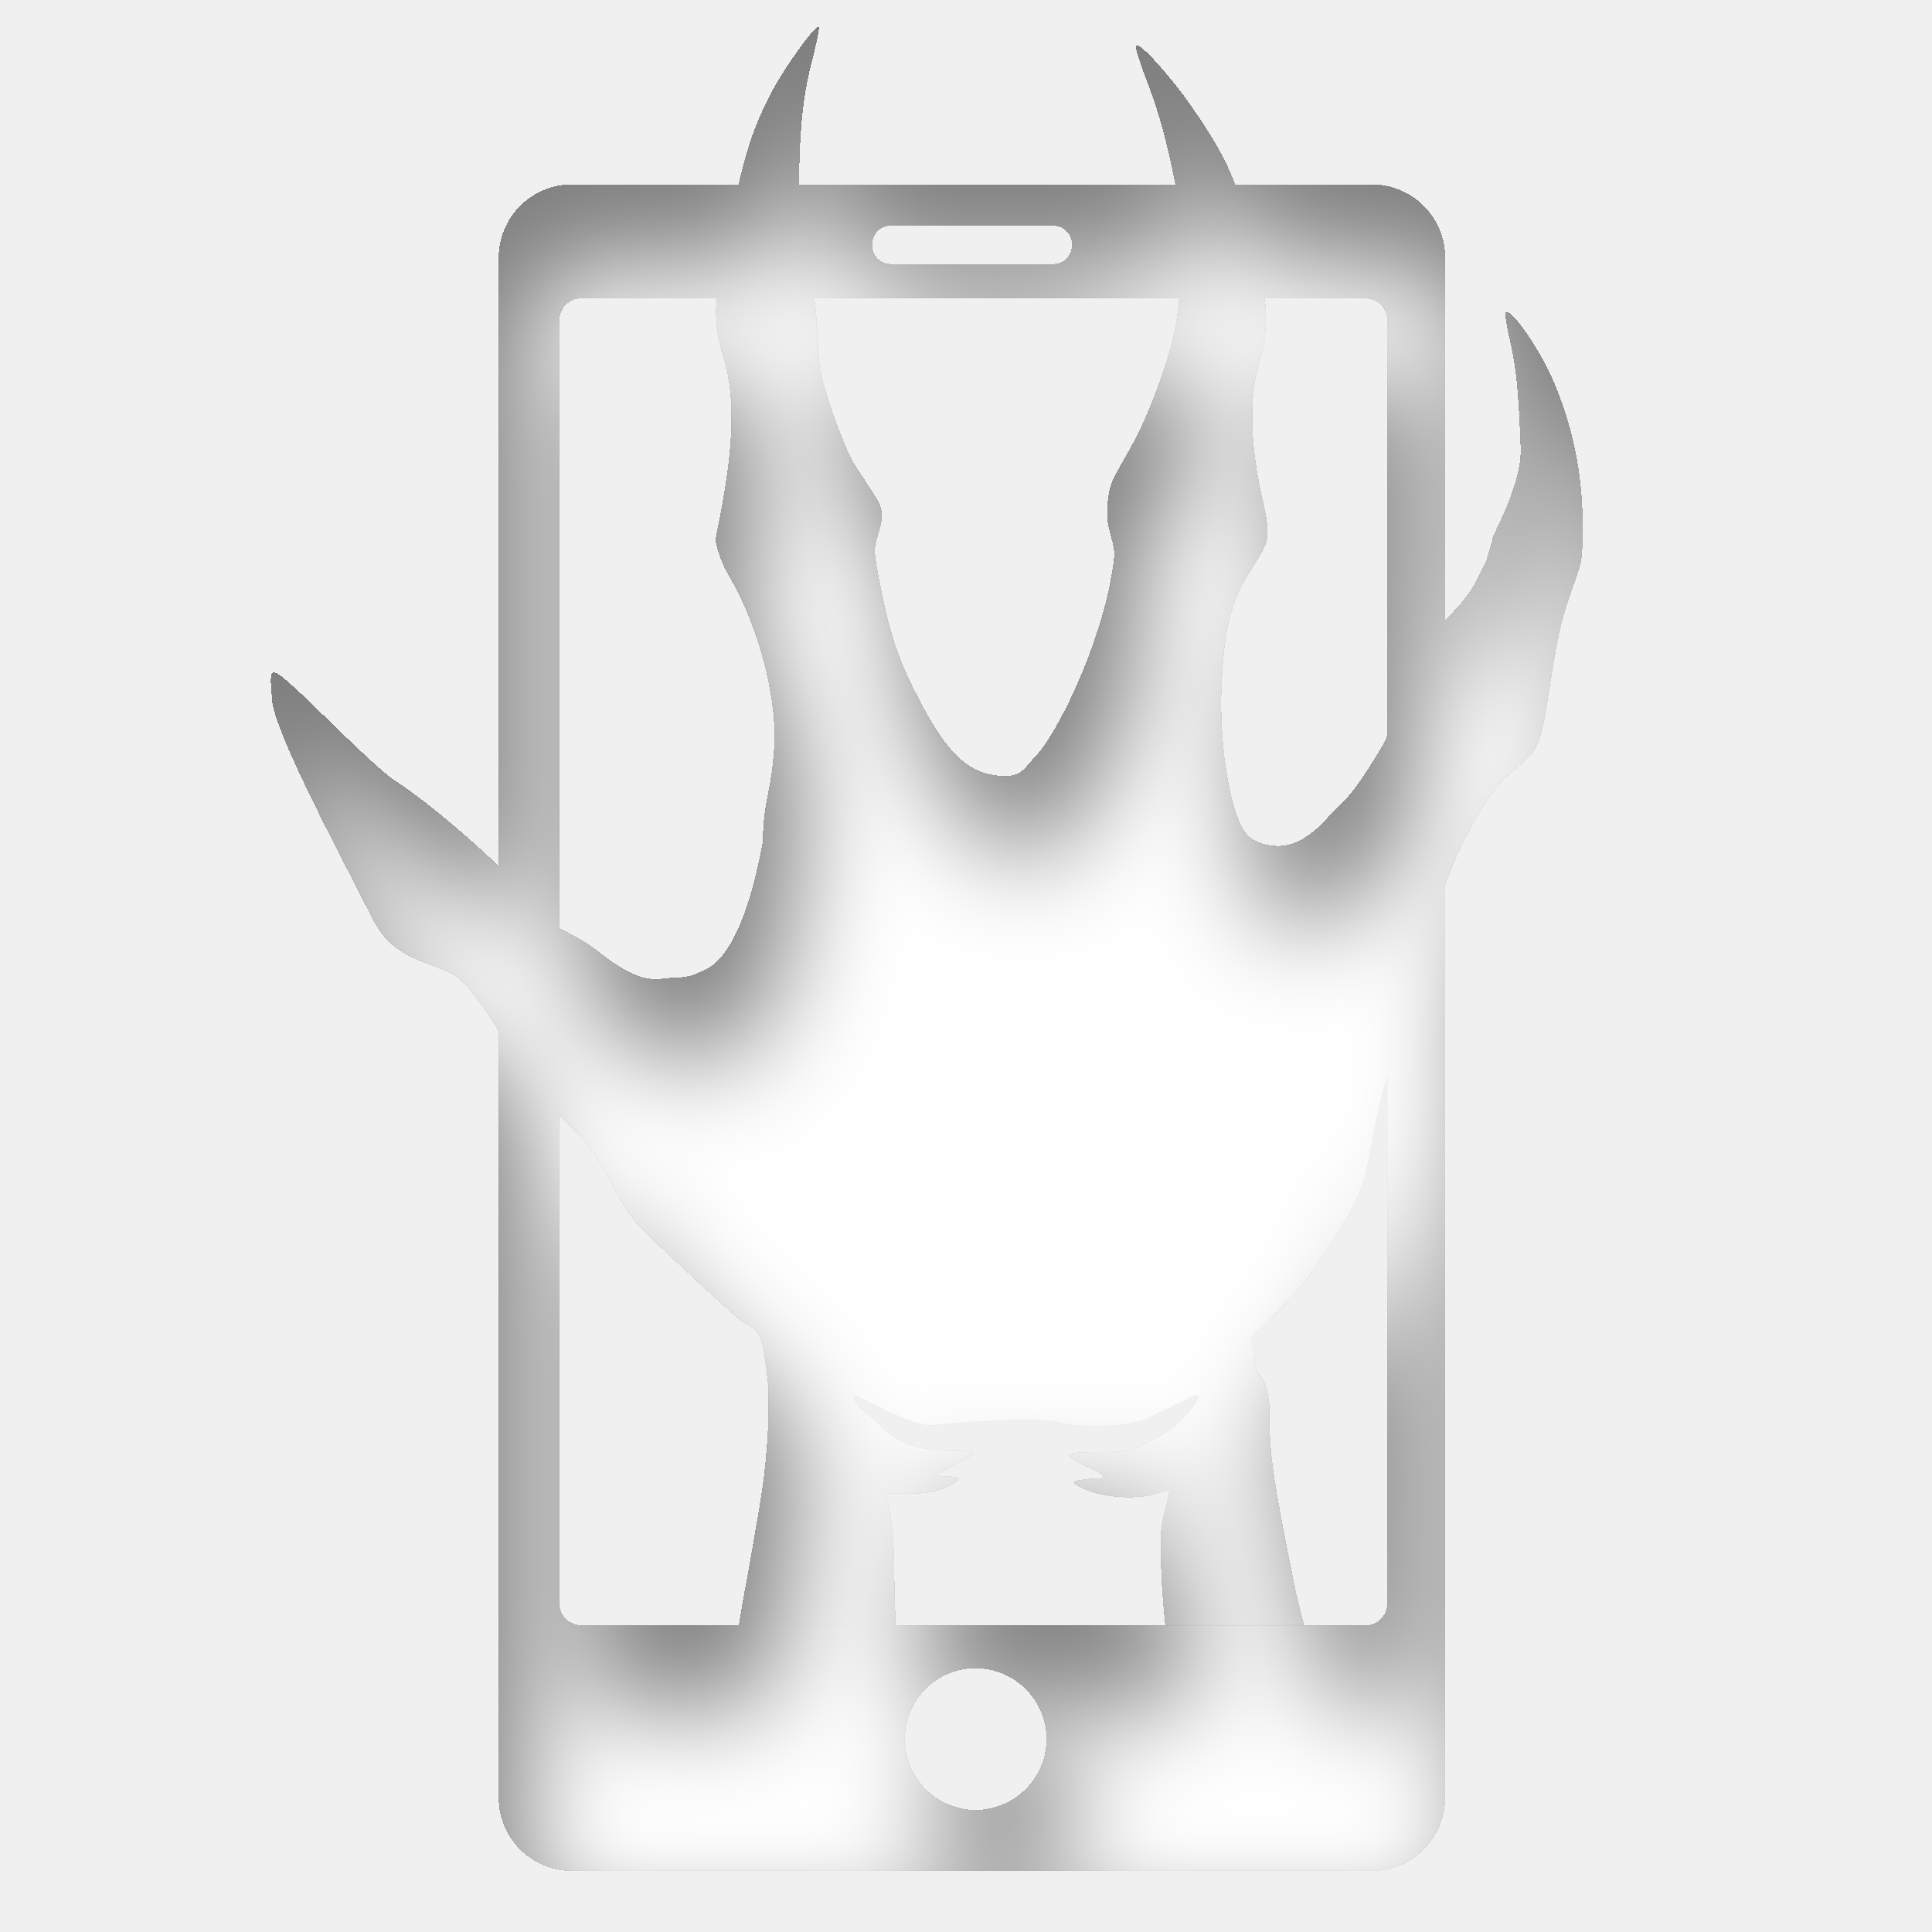
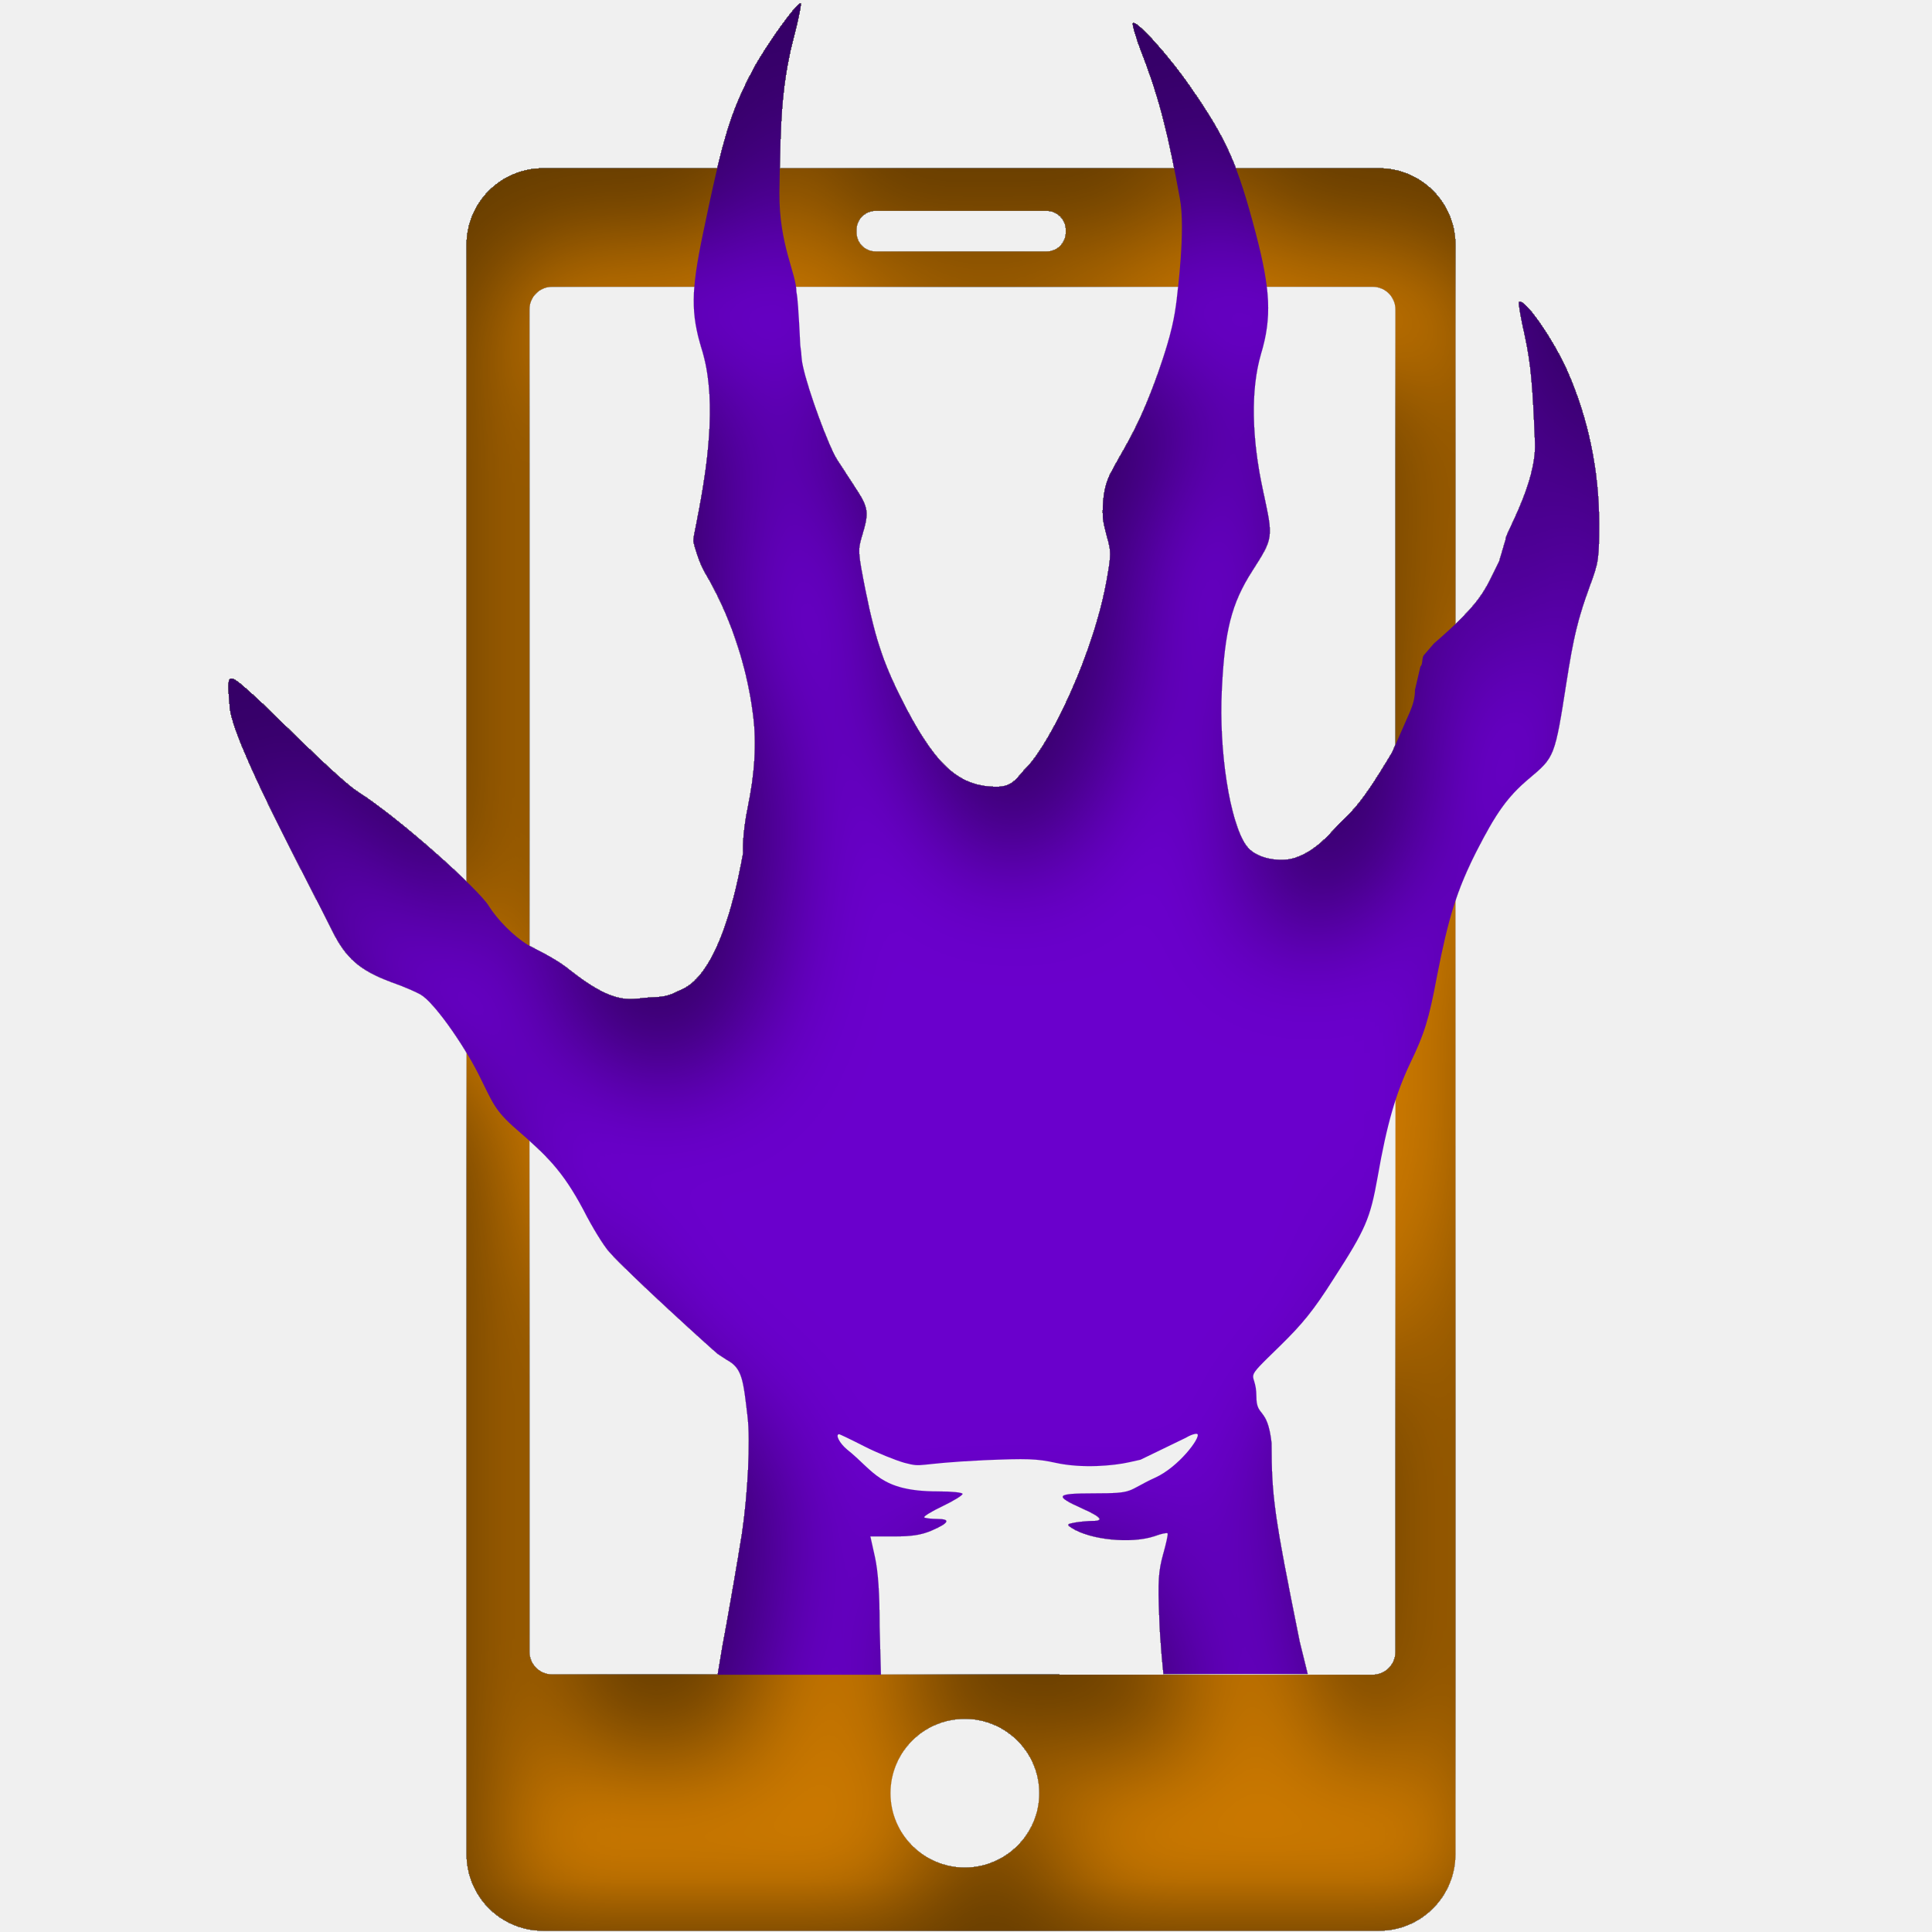
<svg xmlns="http://www.w3.org/2000/svg" width="72" height="72" viewBox="0 0 72 72" fill="none" version="1.1" id="svg3">
  <g filter="url(#filter0_i_9_17)" id="g2" clip-path="none" transform="translate(-10.54,-12.3)">
-     <g id="g3">
-       <path d="M 61.651,19.186 H 31.872 c -1.515,0 -2.736,1.221 -2.736,2.736 v 57.355 c 0,1.515 1.221,2.736 2.736,2.736 h 29.779 c 1.515,0 2.736,-1.221 2.736,-2.736 V 21.921 c 0,-1.506 -1.221,-2.736 -2.736,-2.736 z m -18.616,2.194 c 0,-0.376 0.303,-0.679 0.679,-0.679 h 6.104 c 0.376,0 0.679,0.303 0.679,0.679 v 0.092 c 0,0.376 -0.303,0.679 -0.679,0.679 h -6.104 c -0.376,0 -0.679,-0.303 -0.679,-0.679 z m 3.865,58.383 c -1.46,0 -2.653,-1.184 -2.653,-2.653 0,-1.469 1.184,-2.653 2.653,-2.653 1.46,0 2.653,1.184 2.653,2.653 0,1.469 -1.193,2.653 -2.653,2.653 z M 32.184,72.877 c -0.441,0 -0.808,-0.358 -0.808,-0.808 V 24.216 c 0,-0.441 0.358,-0.808 0.808,-0.808 h 29.256 c 0.441,0 0.808,0.358 0.808,0.808 v 47.863 c 0,0.441 -0.358,0.808 -0.808,0.808" fill="#ffffff" id="path1" />
-       <path d="m 53.16,65.222 -0.413,0.092 c -0.532,0.119 -1.652,0.23 -2.616,0.018 -0.67,-0.147 -1.019,-0.156 -2.561,-0.092 -2.478,0.119 -2.13,0.275 -2.827,0.092 -0.321,-0.092 -0.964,-0.349 -1.432,-0.588 -0.468,-0.239 -0.872,-0.431 -0.89,-0.431 -0.156,0 0.009,0.321 0.275,0.542 0.973,0.771 1.166,1.496 3.231,1.496 0.496,0 0.89,0.037 0.89,0.092 0,0.046 -0.321,0.248 -0.707,0.431 -0.386,0.184 -0.689,0.367 -0.661,0.404 0.037,0.028 0.248,0.055 0.459,0.055 0.505,0 0.431,0.147 -0.211,0.422 -0.349,0.147 -0.689,0.202 -1.313,0.202 -0.468,0 -0.854,0 -0.854,0 0,0.009 0.073,0.34 0.165,0.744 0.11,0.505 0.165,1.267 0.165,2.469 l 0.046,1.717 h -5.82 l 0.174,-1.037 c 0.092,-0.45 0.551,-3.075 0.689,-3.966 0.211,-1.414 0.312,-3.332 0.202,-4.213 -0.156,-1.322 -0.193,-1.717 -0.744,-2.01 l -0.321,-0.211 c -0.165,-0.129 -3.185,-2.864 -3.865,-3.635 -0.193,-0.211 -0.606,-0.881 -0.909,-1.478 -0.753,-1.423 -1.331,-1.964 -2.387,-2.882 -0.817,-0.707 -0.854,-0.964 -1.368,-1.983 -0.578,-1.138 -1.588,-2.543 -2.038,-2.818 -0.147,-0.092 -0.624,-0.303 -1.074,-0.459 -1.12,-0.422 -1.607,-0.845 -2.093,-1.818 -0.734,-1.506 -3.663,-6.894 -3.663,-8.06 -0.101,-1.202 -0.101,-1.202 0.927,-0.275 0.505,0.45 2.974,2.956 3.654,3.378 1.487,0.946 4.324,3.497 4.654,4.057 0.312,0.496 0.881,1.074 1.386,1.386 0.211,0.129 0.946,0.45 1.478,0.881 1.735,1.386 2.221,1.019 2.919,1 0.633,-0.018 0.744,-0.119 1.138,-0.303 0.367,-0.165 1.432,-0.845 2.148,-4.838 0,-0.092 -0.037,-0.643 0.174,-1.671 0.239,-1.166 0.312,-2.231 0.184,-3.25 -0.239,-1.919 -0.909,-3.718 -1.698,-5.049 -0.266,-0.459 -0.395,-1.01 -0.422,-1.111 -0.037,-0.101 0.083,-0.569 0.174,-1.074 0.404,-2.12 0.615,-4.223 0.11,-5.829 -0.386,-1.258 -0.376,-2.065 0.037,-4.057 0.725,-3.498 1.001,-4.388 1.808,-5.912 0.431,-0.808 1.524,-2.341 1.68,-2.341 0.037,0 -0.055,0.468 -0.202,1.046 -0.486,1.836 -0.514,3.103 -0.551,5.71 -0.009,1.863 0.606,2.864 0.606,3.525 0.055,0.275 0.073,0.771 0.101,1.175 l 0.037,0.734 c 0.064,0.413 0.018,0.395 0.101,0.771 0.184,0.845 0.881,2.754 1.202,3.286 0.193,0.303 0.523,0.799 0.716,1.102 0.404,0.624 0.431,0.808 0.193,1.597 -0.165,0.542 -0.156,0.606 0.101,1.919 0.386,1.919 0.689,2.772 1.487,4.305 1.083,2.047 1.9,2.754 3.204,2.754 0.615,0 0.725,-0.349 1.092,-0.716 0.817,-0.845 2.387,-4.048 2.846,-6.756 0.138,-0.771 0.138,-0.946 0,-1.414 -0.083,-0.294 -0.156,-0.633 -0.156,-0.744 0,-0.119 -0.046,-0.89 0.248,-1.487 0.459,-0.909 0.973,-1.524 1.717,-3.626 0.505,-1.432 0.597,-2.056 0.67,-2.635 0.018,-0.211 0.321,-2.497 0.11,-3.598 -0.386,-2.12 -0.67,-3.397 -1.331,-5.122 -0.23,-0.588 -0.376,-1.092 -0.34,-1.12 0.119,-0.119 1.285,1.166 2.047,2.276 1.294,1.863 1.68,2.736 2.332,5.214 0.523,2.001 0.578,3.002 0.184,4.305 -0.367,1.258 -0.34,2.983 0.083,4.911 0.358,1.661 0.367,1.625 -0.404,2.837 -0.725,1.138 -0.973,2.102 -1.074,4.223 -0.11,2.176 0.284,4.709 0.863,5.535 0.331,0.477 1.111,0.578 1.57,0.496 0.505,-0.101 1.046,-0.459 1.588,-1.083 0.505,-0.578 0.734,-0.496 2.047,-2.717 l 0.633,-1.441 c 0.101,-0.239 0.184,-0.486 0.184,-0.789 l 0.193,-0.835 c 0.101,-0.083 0.037,-0.33 0.138,-0.422 l 0.34,-0.395 c 1.744,-1.515 1.799,-1.863 2.332,-2.938 l 0.23,-0.78 c -0.055,-0.129 1.101,-1.983 1.046,-3.433 -0.083,-2.13 -0.156,-2.864 -0.358,-3.81 -0.147,-0.633 -0.239,-1.184 -0.211,-1.212 0.184,-0.165 1.221,1.322 1.735,2.488 0.734,1.68 1.12,3.516 1.12,5.407 0,1.221 -0.018,1.386 -0.321,2.194 -0.441,1.212 -0.588,1.827 -0.845,3.47 -0.413,2.653 -0.422,2.662 -1.331,3.424 -0.771,0.652 -1.175,1.221 -1.891,2.625 -0.679,1.349 -0.982,2.313 -1.395,4.434 -0.285,1.533 -0.45,2.047 -0.946,3.075 -0.514,1.083 -0.835,2.166 -1.166,4.067 -0.266,1.487 -0.422,1.854 -1.561,3.617 -0.734,1.157 -1.12,1.625 -1.946,2.433 -1.386,1.349 -0.817,0.789 -0.817,1.772 0,0.771 0.395,0.34 0.542,1.661 0,1.946 0.101,2.607 1.001,7.077 l 0.285,1.157 h -5.141 c -0.009,-0.11 -0.119,-1.129 -0.147,-1.992 -0.055,-1.34 -0.028,-1.671 0.138,-2.277 0.11,-0.395 0.184,-0.725 0.156,-0.744 -0.018,-0.028 -0.239,0.018 -0.459,0.101 -0.835,0.285 -2.332,0.129 -2.974,-0.303 -0.165,-0.11 -0.156,-0.129 0.147,-0.184 0.174,-0.028 0.459,-0.055 0.624,-0.055 0.413,0 0.285,-0.147 -0.376,-0.441 -1.019,-0.459 -0.955,-0.542 0.404,-0.542 1.505,0 1.138,-0.073 2.194,-0.56 0.835,-0.376 1.625,-1.432 1.506,-1.551 -0.037,-0.037 -0.23,0.018 -0.413,0.129 z" fill="#ffffff" id="path2" />
+     <g id="g3" style="fill:#6a00cc;stroke-width:0.957;fill-opacity:1" transform="matrix(1.045414,0,0,1.045414,-2.530829,-1.484487)">
+       <path d="M 61.651,19.186 H 31.872 c -1.515,0 -2.736,1.221 -2.736,2.736 v 57.355 c 0,1.515 1.221,2.736 2.736,2.736 h 29.779 c 1.515,0 2.736,-1.221 2.736,-2.736 V 21.921 c 0,-1.506 -1.221,-2.736 -2.736,-2.736 z m -18.616,2.194 c 0,-0.376 0.303,-0.679 0.679,-0.679 h 6.104 c 0.376,0 0.679,0.303 0.679,0.679 v 0.092 c 0,0.376 -0.303,0.679 -0.679,0.679 h -6.104 c -0.376,0 -0.679,-0.303 -0.679,-0.679 z m 3.865,58.383 c -1.46,0 -2.653,-1.184 -2.653,-2.653 0,-1.469 1.184,-2.653 2.653,-2.653 1.46,0 2.653,1.184 2.653,2.653 0,1.469 -1.193,2.653 -2.653,2.653 z M 32.184,72.877 c -0.441,0 -0.808,-0.358 -0.808,-0.808 V 24.216 c 0,-0.441 0.358,-0.808 0.808,-0.808 h 29.256 c 0.441,0 0.808,0.358 0.808,0.808 v 47.863 c 0,0.441 -0.358,0.808 -0.808,0.808" fill="#ffffff" id="path1" style="fill:#cc7900;stroke-width:0.957;fill-opacity:1" />
+       <path d="m 53.16,65.222 -0.413,0.092 c -0.532,0.119 -1.652,0.23 -2.616,0.018 -0.67,-0.147 -1.019,-0.156 -2.561,-0.092 -2.478,0.119 -2.13,0.275 -2.827,0.092 -0.321,-0.092 -0.964,-0.349 -1.432,-0.588 -0.468,-0.239 -0.872,-0.431 -0.89,-0.431 -0.156,0 0.009,0.321 0.275,0.542 0.973,0.771 1.166,1.496 3.231,1.496 0.496,0 0.89,0.037 0.89,0.092 0,0.046 -0.321,0.248 -0.707,0.431 -0.386,0.184 -0.689,0.367 -0.661,0.404 0.037,0.028 0.248,0.055 0.459,0.055 0.505,0 0.431,0.147 -0.211,0.422 -0.349,0.147 -0.689,0.202 -1.313,0.202 -0.468,0 -0.854,0 -0.854,0 0,0.009 0.073,0.34 0.165,0.744 0.11,0.505 0.165,1.267 0.165,2.469 l 0.046,1.717 h -5.82 l 0.174,-1.037 c 0.092,-0.45 0.551,-3.075 0.689,-3.966 0.211,-1.414 0.312,-3.332 0.202,-4.213 -0.156,-1.322 -0.193,-1.717 -0.744,-2.01 l -0.321,-0.211 c -0.165,-0.129 -3.185,-2.864 -3.865,-3.635 -0.193,-0.211 -0.606,-0.881 -0.909,-1.478 -0.753,-1.423 -1.331,-1.964 -2.387,-2.882 -0.817,-0.707 -0.854,-0.964 -1.368,-1.983 -0.578,-1.138 -1.588,-2.543 -2.038,-2.818 -0.147,-0.092 -0.624,-0.303 -1.074,-0.459 -1.12,-0.422 -1.607,-0.845 -2.093,-1.818 -0.734,-1.506 -3.663,-6.894 -3.663,-8.06 -0.101,-1.202 -0.101,-1.202 0.927,-0.275 0.505,0.45 2.974,2.956 3.654,3.378 1.487,0.946 4.324,3.497 4.654,4.057 0.312,0.496 0.881,1.074 1.386,1.386 0.211,0.129 0.946,0.45 1.478,0.881 1.735,1.386 2.221,1.019 2.919,1 0.633,-0.018 0.744,-0.119 1.138,-0.303 0.367,-0.165 1.432,-0.845 2.148,-4.838 0,-0.092 -0.037,-0.643 0.174,-1.671 0.239,-1.166 0.312,-2.231 0.184,-3.25 -0.239,-1.919 -0.909,-3.718 -1.698,-5.049 -0.266,-0.459 -0.395,-1.01 -0.422,-1.111 -0.037,-0.101 0.083,-0.569 0.174,-1.074 0.404,-2.12 0.615,-4.223 0.11,-5.829 -0.386,-1.258 -0.376,-2.065 0.037,-4.057 0.725,-3.498 1.001,-4.388 1.808,-5.912 0.431,-0.808 1.524,-2.341 1.68,-2.341 0.037,0 -0.055,0.468 -0.202,1.046 -0.486,1.836 -0.514,3.103 -0.551,5.71 -0.009,1.863 0.606,2.864 0.606,3.525 0.055,0.275 0.073,0.771 0.101,1.175 l 0.037,0.734 c 0.064,0.413 0.018,0.395 0.101,0.771 0.184,0.845 0.881,2.754 1.202,3.286 0.193,0.303 0.523,0.799 0.716,1.102 0.404,0.624 0.431,0.808 0.193,1.597 -0.165,0.542 -0.156,0.606 0.101,1.919 0.386,1.919 0.689,2.772 1.487,4.305 1.083,2.047 1.9,2.754 3.204,2.754 0.615,0 0.725,-0.349 1.092,-0.716 0.817,-0.845 2.387,-4.048 2.846,-6.756 0.138,-0.771 0.138,-0.946 0,-1.414 -0.083,-0.294 -0.156,-0.633 -0.156,-0.744 0,-0.119 -0.046,-0.89 0.248,-1.487 0.459,-0.909 0.973,-1.524 1.717,-3.626 0.505,-1.432 0.597,-2.056 0.67,-2.635 0.018,-0.211 0.321,-2.497 0.11,-3.598 -0.386,-2.12 -0.67,-3.397 -1.331,-5.122 -0.23,-0.588 -0.376,-1.092 -0.34,-1.12 0.119,-0.119 1.285,1.166 2.047,2.276 1.294,1.863 1.68,2.736 2.332,5.214 0.523,2.001 0.578,3.002 0.184,4.305 -0.367,1.258 -0.34,2.983 0.083,4.911 0.358,1.661 0.367,1.625 -0.404,2.837 -0.725,1.138 -0.973,2.102 -1.074,4.223 -0.11,2.176 0.284,4.709 0.863,5.535 0.331,0.477 1.111,0.578 1.57,0.496 0.505,-0.101 1.046,-0.459 1.588,-1.083 0.505,-0.578 0.734,-0.496 2.047,-2.717 l 0.633,-1.441 c 0.101,-0.239 0.184,-0.486 0.184,-0.789 l 0.193,-0.835 c 0.101,-0.083 0.037,-0.33 0.138,-0.422 l 0.34,-0.395 c 1.744,-1.515 1.799,-1.863 2.332,-2.938 l 0.23,-0.78 c -0.055,-0.129 1.101,-1.983 1.046,-3.433 -0.083,-2.13 -0.156,-2.864 -0.358,-3.81 -0.147,-0.633 -0.239,-1.184 -0.211,-1.212 0.184,-0.165 1.221,1.322 1.735,2.488 0.734,1.68 1.12,3.516 1.12,5.407 0,1.221 -0.018,1.386 -0.321,2.194 -0.441,1.212 -0.588,1.827 -0.845,3.47 -0.413,2.653 -0.422,2.662 -1.331,3.424 -0.771,0.652 -1.175,1.221 -1.891,2.625 -0.679,1.349 -0.982,2.313 -1.395,4.434 -0.285,1.533 -0.45,2.047 -0.946,3.075 -0.514,1.083 -0.835,2.166 -1.166,4.067 -0.266,1.487 -0.422,1.854 -1.561,3.617 -0.734,1.157 -1.12,1.625 -1.946,2.433 -1.386,1.349 -0.817,0.789 -0.817,1.772 0,0.771 0.395,0.34 0.542,1.661 0,1.946 0.101,2.607 1.001,7.077 l 0.285,1.157 h -5.141 c -0.009,-0.11 -0.119,-1.129 -0.147,-1.992 -0.055,-1.34 -0.028,-1.671 0.138,-2.277 0.11,-0.395 0.184,-0.725 0.156,-0.744 -0.018,-0.028 -0.239,0.018 -0.459,0.101 -0.835,0.285 -2.332,0.129 -2.974,-0.303 -0.165,-0.11 -0.156,-0.129 0.147,-0.184 0.174,-0.028 0.459,-0.055 0.624,-0.055 0.413,0 0.285,-0.147 -0.376,-0.441 -1.019,-0.459 -0.955,-0.542 0.404,-0.542 1.505,0 1.138,-0.073 2.194,-0.56 0.835,-0.376 1.625,-1.432 1.506,-1.551 -0.037,-0.037 -0.23,0.018 -0.413,0.129 z" fill="#ffffff" id="path2" style="fill:#6a00cc;stroke-width:0.957;fill-opacity:1" />
    </g>
  </g>
  <defs id="defs3">
    <filter id="filter0_i_9_17" x="0" y="0" width="95" height="97" filterUnits="userSpaceOnUse" color-interpolation-filters="sRGB">
      <feFlood flood-opacity="0" result="BackgroundImageFix" id="feFlood2" />
      <feBlend mode="normal" in="SourceGraphic" in2="BackgroundImageFix" result="shape" id="feBlend2" />
      <feColorMatrix in="SourceAlpha" type="matrix" values="0 0 0 0 0 0 0 0 0 0 0 0 0 0 0 0 0 0 127 0" result="hardAlpha" id="feColorMatrix2" />
      <feOffset dx="1" dy="3" id="feOffset2" />
      <feGaussianBlur stdDeviation="2" id="feGaussianBlur2" />
      <feComposite in2="hardAlpha" operator="arithmetic" k2="-1" k3="1" id="feComposite2" k1="0" k4="0" />
      <feColorMatrix type="matrix" values="0 0 0 0 0 0 0 0 0 0 0 0 0 0 0 0 0 0 0.5 0" id="feColorMatrix3" />
      <feBlend mode="normal" in2="shape" result="effect1_innerShadow_9_17" id="feBlend3" />
    </filter>
  </defs>
</svg>
